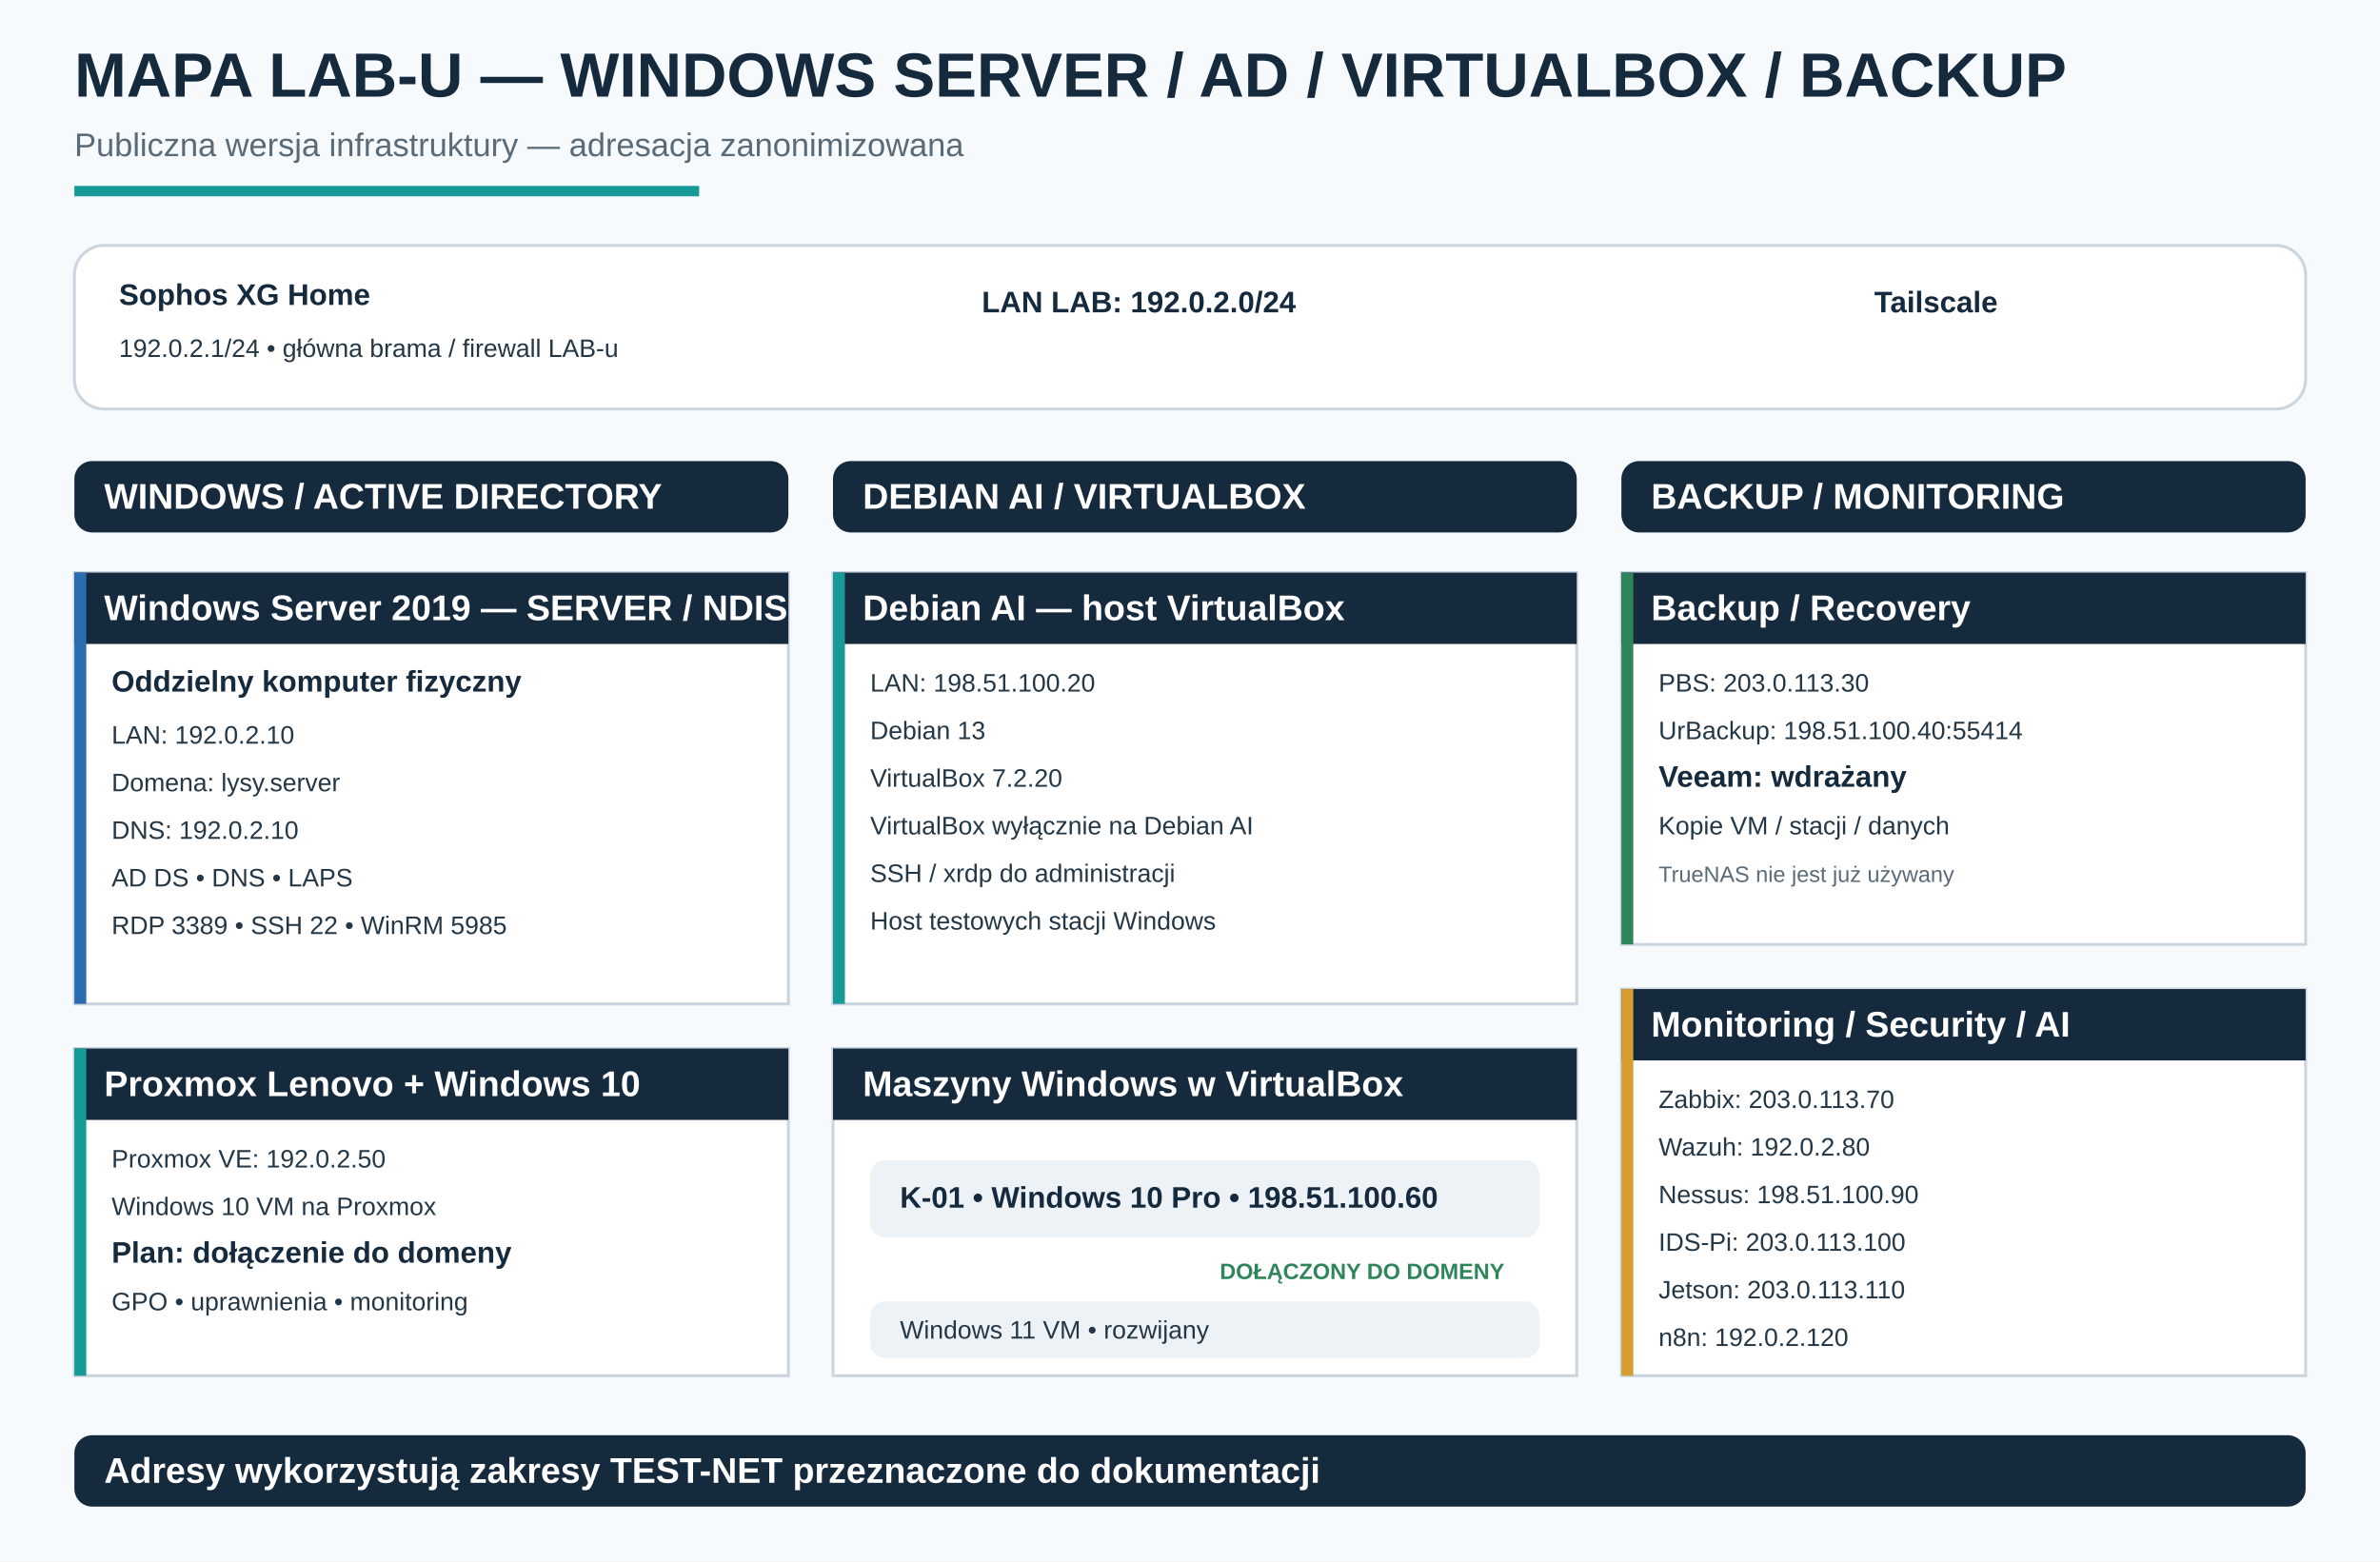
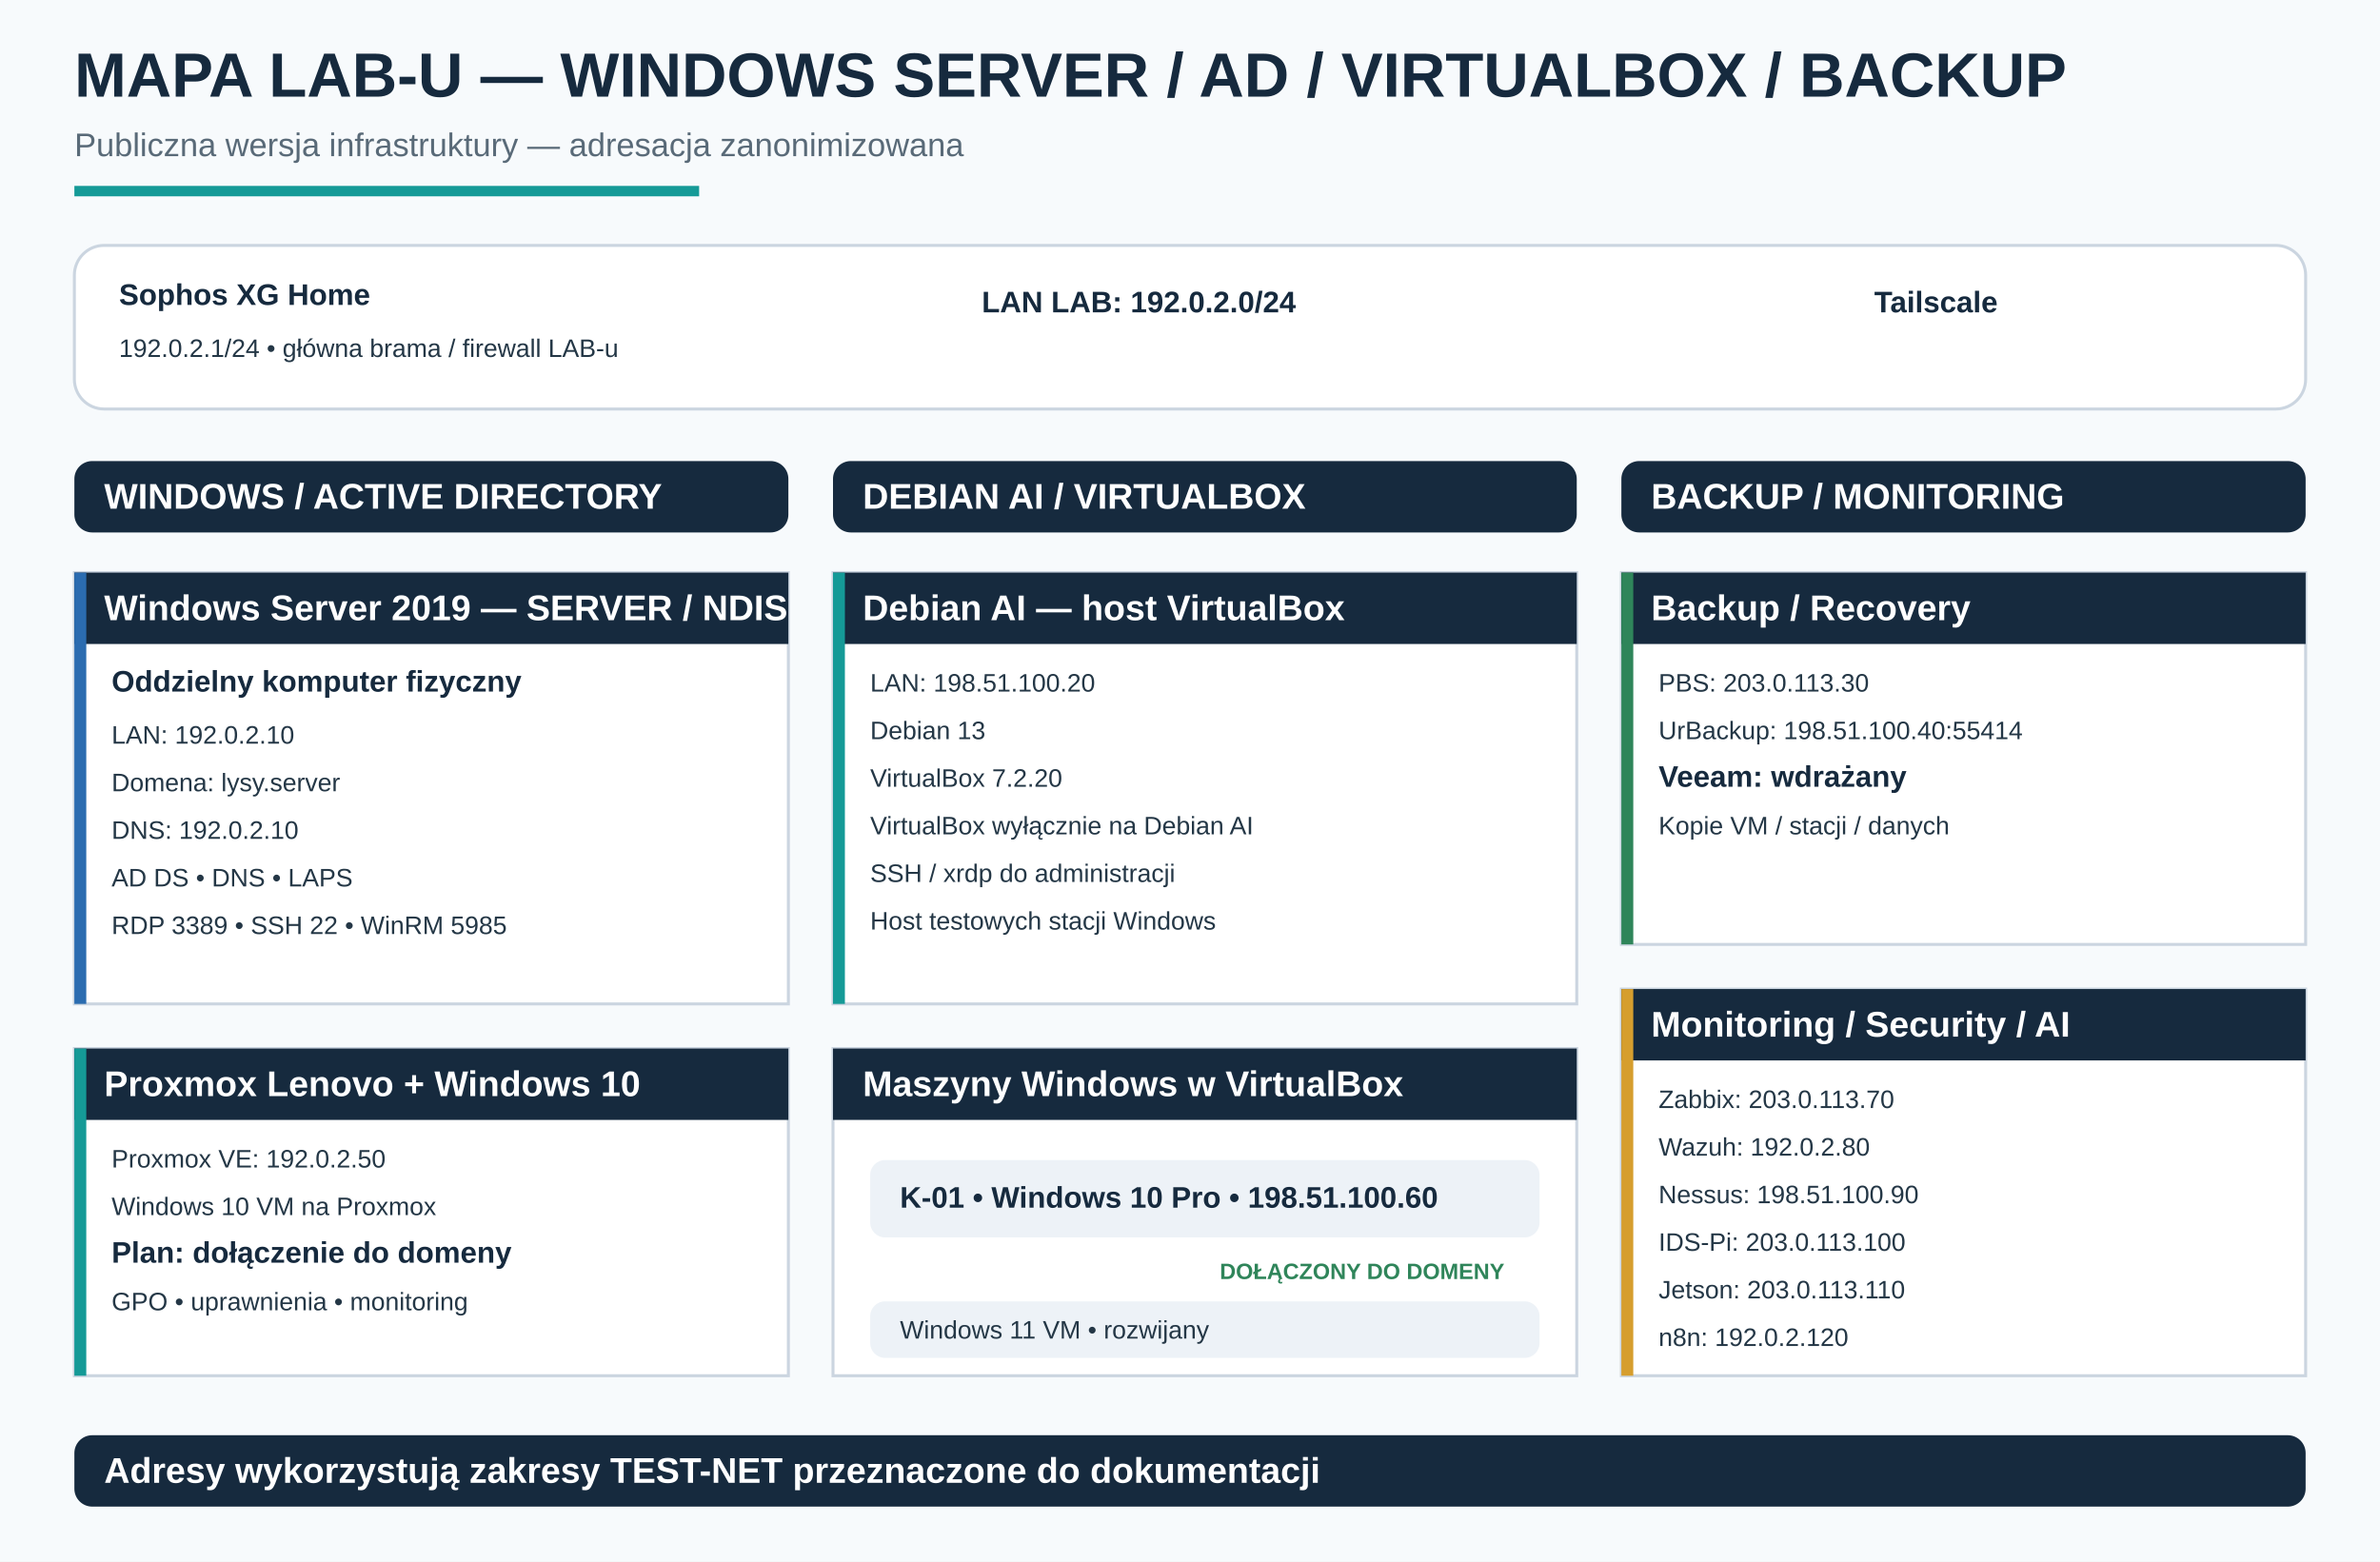
<svg xmlns="http://www.w3.org/2000/svg" width="1600" height="1050" viewBox="0 0 1600 1050">
  <style>
  .bg { fill:#f7fafc; }
  .navy { fill:#162a3e; }
  .teal { fill:#159a97; }
  .blue { fill:#2b6cb0; }
  .green { fill:#2f855a; }
  .orange { fill:#d69e2e; }
  .card { fill:#ffffff; stroke:#cbd5e0; stroke-width:2; }
  .title { font:700 42px Arial,sans-serif; fill:#162a3e; }
  .subtitle { font:22px Arial,sans-serif; fill:#596a78; }
  .h1 { font:700 24px Arial,sans-serif; fill:white; }
  .h2 { font:700 20px Arial,sans-serif; fill:#162a3e; }
  .txt { font:17px Arial,sans-serif; fill:#243746; }
  .small { font:15px Arial,sans-serif; fill:#596a78; }
  .ok { font:700 15px Arial,sans-serif; fill:#2f855a; }
</style>
  <rect class="bg" x="0" y="0" width="1600" height="1050" />
  <text x="50" y="65" class="title">MAPA LAB-U — WINDOWS SERVER / AD / VIRTUALBOX / BACKUP</text>
  <text x="50" y="105" class="subtitle">Publiczna wersja infrastruktury — adresacja zanonimizowana</text>
  <rect x="50" y="125" width="420" height="7" class="teal" />
  <rect x="50" y="165" rx="20" ry="20" width="1500" height="110" class="card" />
  <text x="80" y="205" class="h2">Sophos XG Home</text>
  <text x="80" y="240" class="txt">192.0.2.1/24 • główna brama / firewall LAB-u</text>
  <text x="660" y="210" class="h2">LAN LAB: 192.0.2.0/24</text>
  <text x="1260" y="210" class="h2">Tailscale</text>
  <rect x="50" y="310" rx="12" width="480" height="48" class="navy" />
  <text x="70" y="342" class="h1">WINDOWS / ACTIVE DIRECTORY</text>
  <rect x="560" y="310" rx="12" width="500" height="48" class="navy" />
  <text x="580" y="342" class="h1">DEBIAN AI / VIRTUALBOX</text>
  <rect x="1090" y="310" rx="12" width="460" height="48" class="navy" />
  <text x="1110" y="342" class="h1">BACKUP / MONITORING</text>
  <rect x="50" y="385" width="480" height="290" class="card" />
  <rect x="50" y="385" width="480" height="48" class="navy" />
  <text x="70" y="417" class="h1">Windows Server 2019 — SERVER / NDIS</text>
  <text x="75" y="465" class="h2">Oddzielny komputer fizyczny</text>
  <text x="75" y="500" class="txt">LAN: 192.0.2.10</text>
  <text x="75" y="532" class="txt">Domena: lysy.server</text>
  <text x="75" y="564" class="txt">DNS: 192.0.2.10</text>
  <text x="75" y="596" class="txt">AD DS • DNS • LAPS</text>
  <text x="75" y="628" class="txt">RDP 3389 • SSH 22 • WinRM 5985</text>
  <rect x="50" y="385" width="8" height="290" class="blue" />
  <rect x="50" y="705" width="480" height="220" class="card" />
  <rect x="50" y="705" width="480" height="48" class="navy" />
  <text x="70" y="737" class="h1">Proxmox Lenovo + Windows 10</text>
  <text x="75" y="785" class="txt">Proxmox VE: 192.0.2.50</text>
  <text x="75" y="817" class="txt">Windows 10 VM na Proxmox</text>
  <text x="75" y="849" class="h2">Plan: dołączenie do domeny</text>
  <text x="75" y="881" class="txt">GPO • uprawnienia • monitoring</text>
  <rect x="50" y="705" width="8" height="220" class="teal" />
  <rect x="560" y="385" width="500" height="290" class="card" />
  <rect x="560" y="385" width="500" height="48" class="navy" />
  <text x="580" y="417" class="h1">Debian AI — host VirtualBox</text>
  <text x="585" y="465" class="txt">LAN: 198.51.100.20</text>
  <text x="585" y="497" class="txt">Debian 13</text>
  <text x="585" y="529" class="txt">VirtualBox 7.2.20</text>
  <text x="585" y="561" class="txt">VirtualBox wyłącznie na Debian AI</text>
  <text x="585" y="593" class="txt">SSH / xrdp do administracji</text>
  <text x="585" y="625" class="txt">Host testowych stacji Windows</text>
  <rect x="560" y="385" width="8" height="290" class="teal" />
  <rect x="560" y="705" width="500" height="220" class="card" />
  <rect x="560" y="705" width="500" height="48" class="navy" />
  <text x="580" y="737" class="h1">Maszyny Windows w VirtualBox</text>
  <rect x="585" y="780" rx="10" width="450" height="52" fill="#edf2f7" />
  <text x="605" y="812" class="h2">K-01 • Windows 10 Pro • 198.51.100.60</text>
  <text x="820" y="860" class="ok">DOŁĄCZONY DO DOMENY</text>
  <rect x="585" y="875" rx="10" width="450" height="38" fill="#edf2f7" />
  <text x="605" y="900" class="txt">Windows 11 VM • rozwijany</text>
  <rect x="1090" y="385" width="460" height="250" class="card" />
  <rect x="1090" y="385" width="460" height="48" class="navy" />
  <text x="1110" y="417" class="h1">Backup / Recovery</text>
  <text x="1115" y="465" class="txt">PBS: 203.0.113.30</text>
  <text x="1115" y="497" class="txt">UrBackup: 198.51.100.40:55414</text>
  <text x="1115" y="529" class="h2">Veeam: wdrażany</text>
  <text x="1115" y="561" class="txt">Kopie VM / stacji / danych</text>
-   <text x="1115" y="593" class="small">TrueNAS nie jest już używany</text>
  <rect x="1090" y="385" width="8" height="250" class="green" />
  <rect x="1090" y="665" width="460" height="260" class="card" />
  <rect x="1090" y="665" width="460" height="48" class="navy" />
  <text x="1110" y="697" class="h1">Monitoring / Security / AI</text>
  <text x="1115" y="745" class="txt">Zabbix: 203.0.113.70</text>
  <text x="1115" y="777" class="txt">Wazuh: 192.0.2.80</text>
  <text x="1115" y="809" class="txt">Nessus: 198.51.100.90</text>
  <text x="1115" y="841" class="txt">IDS-Pi: 203.0.113.100</text>
  <text x="1115" y="873" class="txt">Jetson: 203.0.113.110</text>
  <text x="1115" y="905" class="txt">n8n: 192.0.2.120</text>
  <rect x="1090" y="665" width="8" height="260" class="orange" />
  <rect x="50" y="965" rx="12" width="1500" height="48" class="navy" />
  <text x="70" y="997" class="h1">Adresy wykorzystują zakresy TEST-NET przeznaczone do dokumentacji</text>
</svg>
